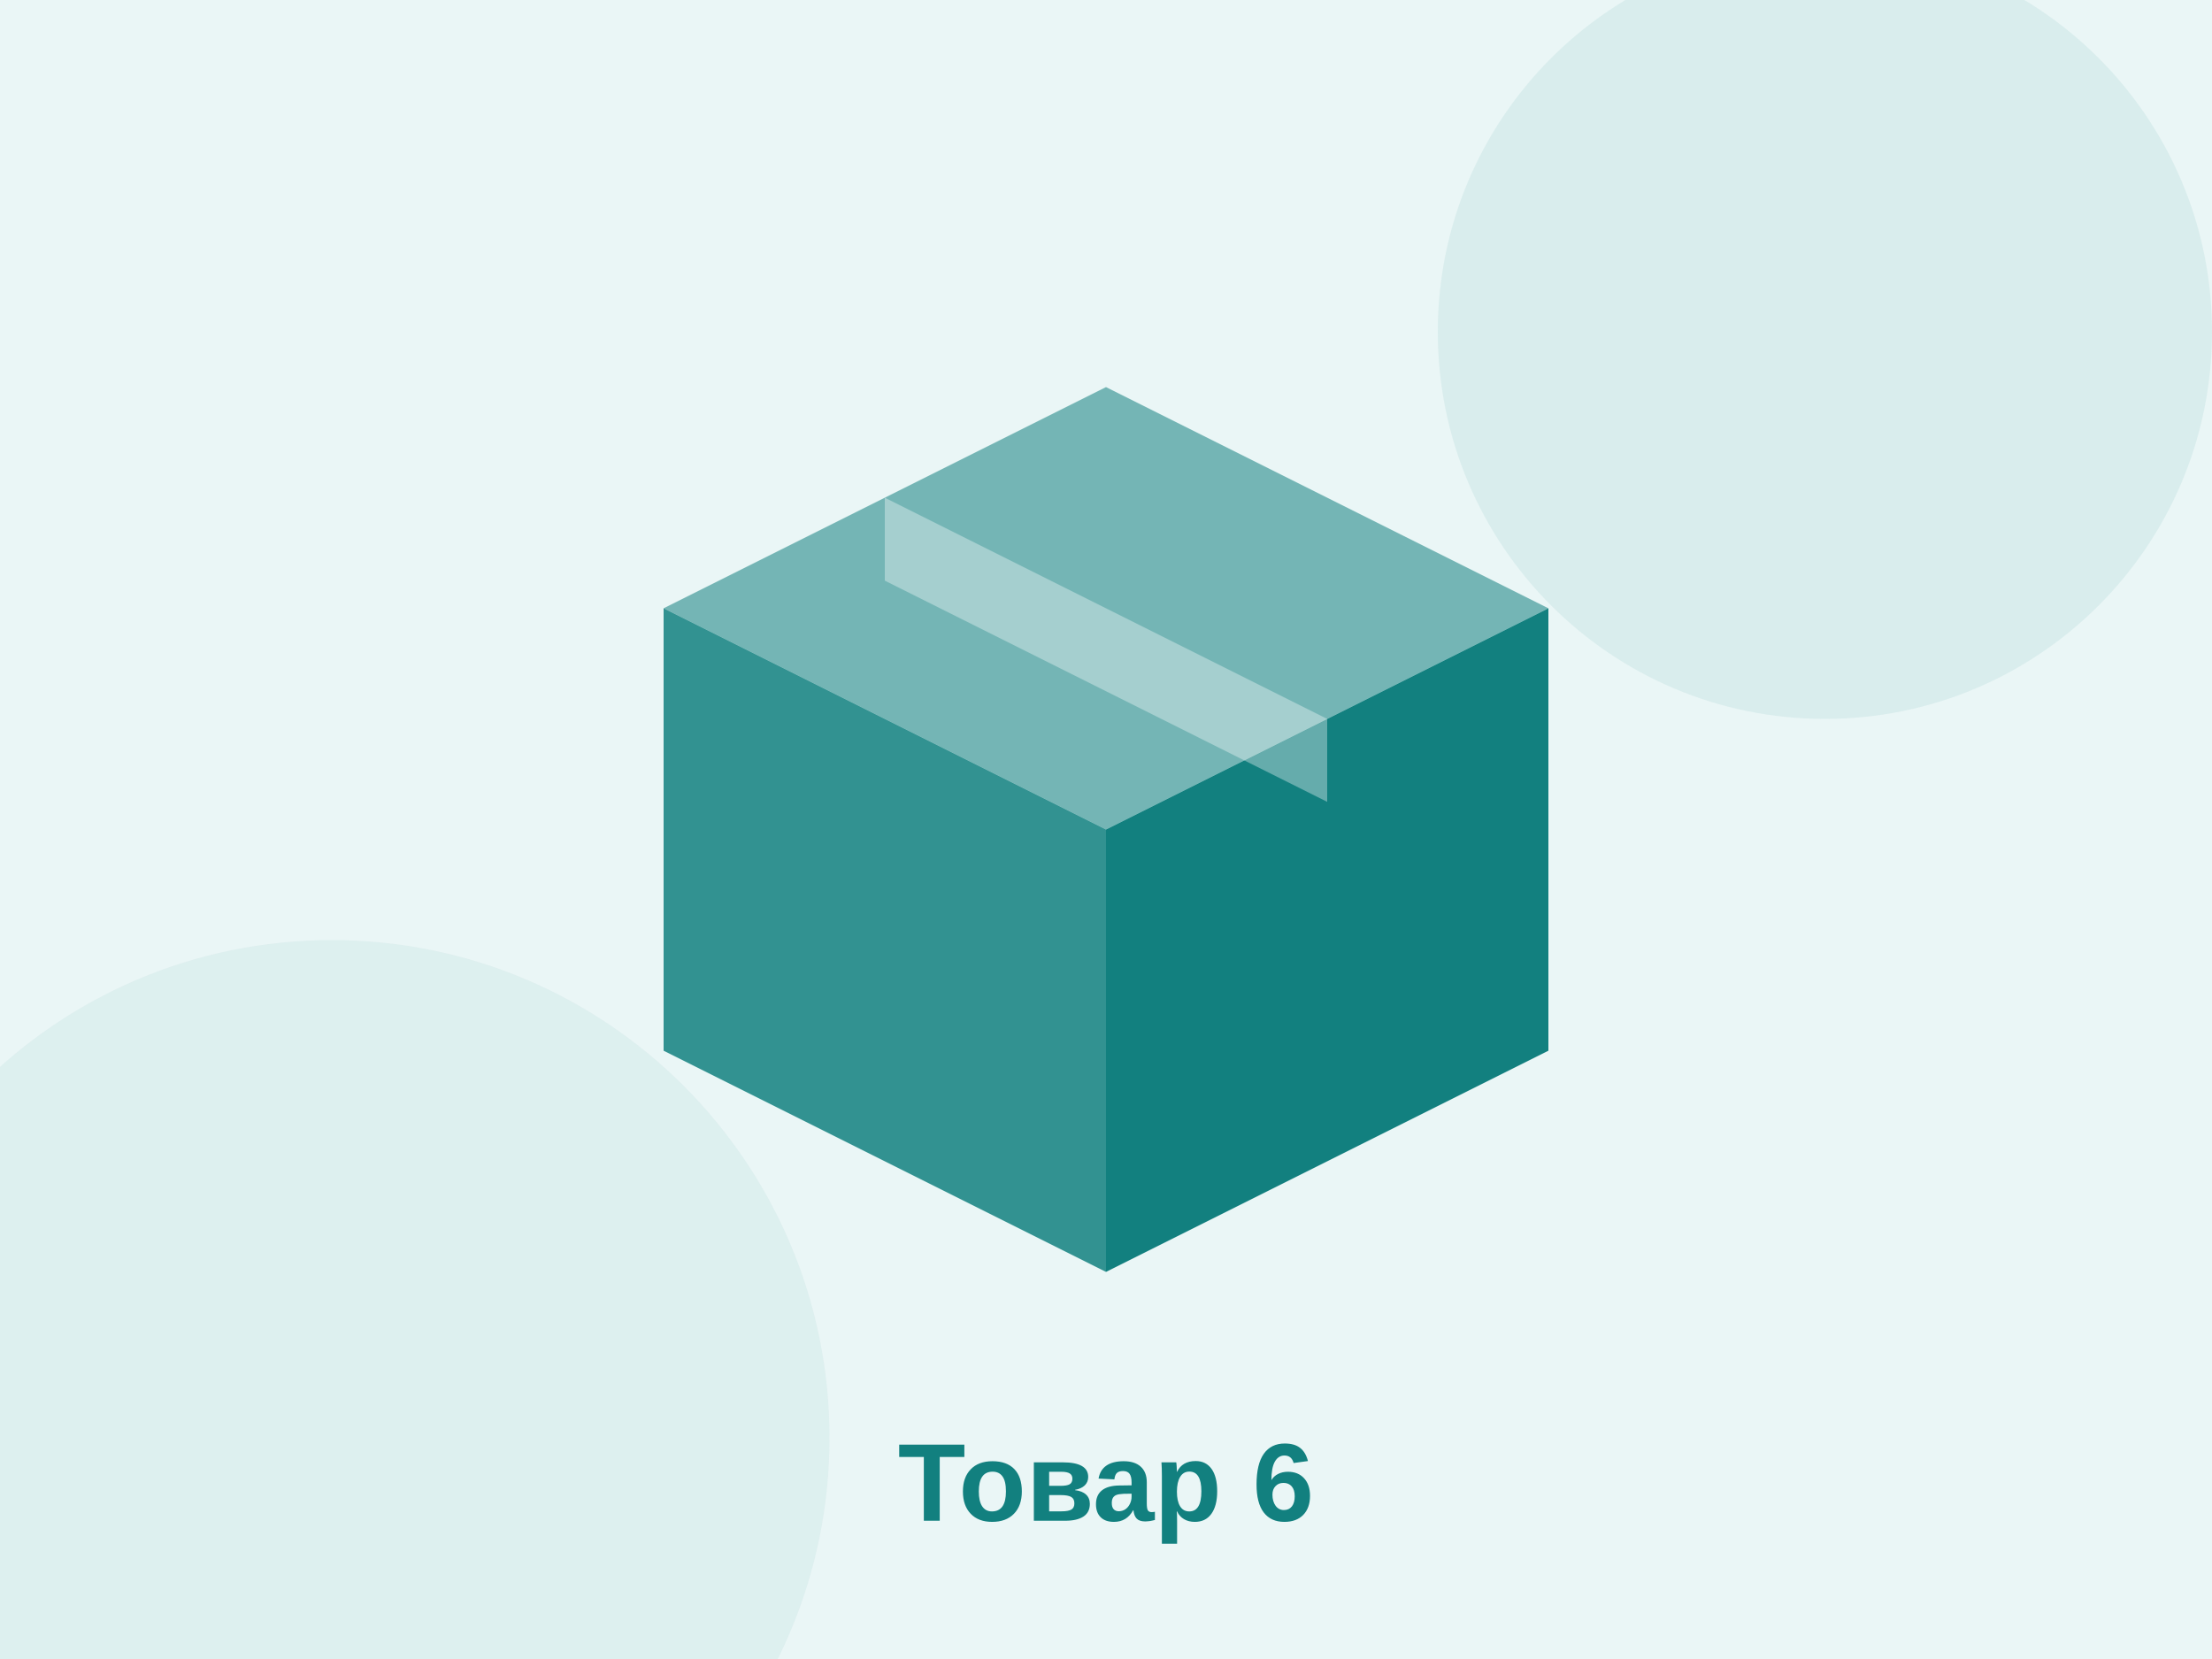
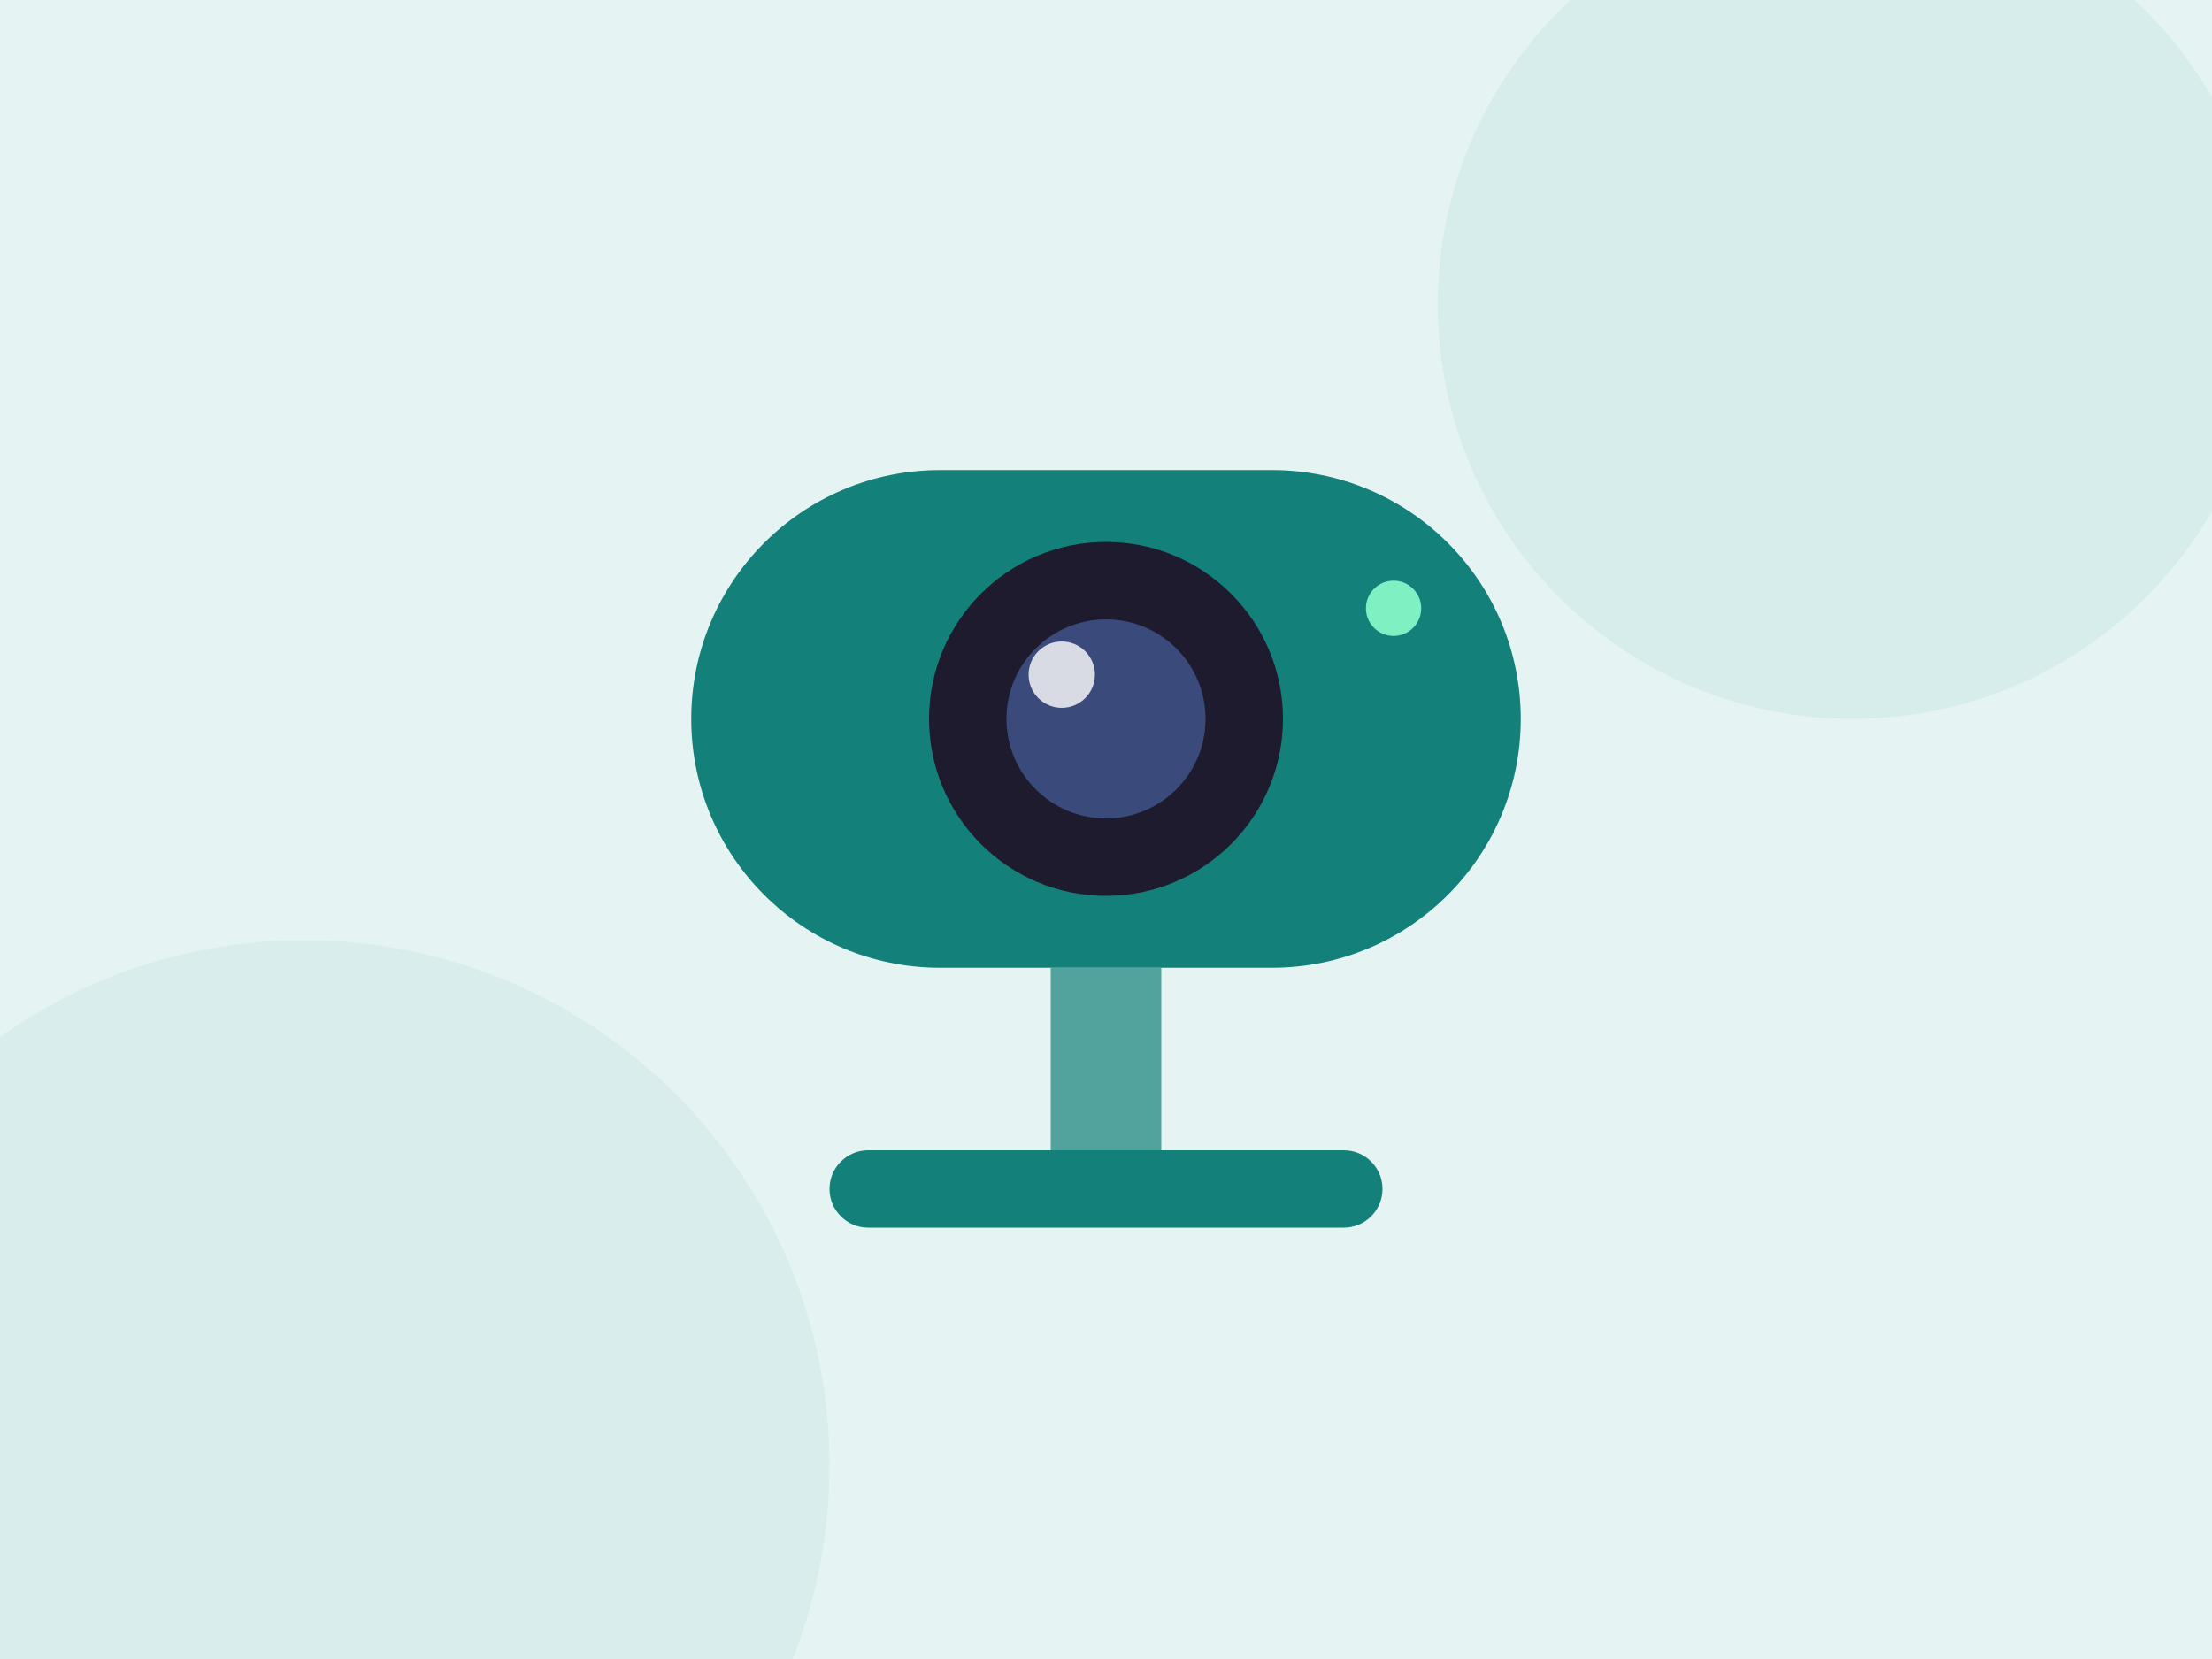
<svg xmlns="http://www.w3.org/2000/svg" width="400" height="300" viewBox="0 0 400 300">
-   <rect width="400" height="300" fill="#eaf6f6" />
-   <circle cx="330" cy="60" r="70" fill="#12807f" opacity="0.08" />
-   <circle cx="60" cy="260" r="90" fill="#12807f" opacity="0.06" />
-   <g transform="translate(200 145)">
-     <polygon points="0,-75 80,-35 0,5 -80,-35" fill="#12807f" opacity="0.55" />
-     <polygon points="-80,-35 0,5 0,85 -80,45" fill="#12807f" opacity="0.85" />
-     <polygon points="80,-35 0,5 0,85 80,45" fill="#12807f" />
-     <polygon points="-40,-55 40,-15 40,0 -40,-40" fill="#ffffff" opacity="0.35" />
-   </g>
-   <text x="200" y="275" text-anchor="middle" font-family="Arial, sans-serif" font-size="20" font-weight="700" fill="#12807f">Товар 6</text>
+   <rect width="400" height="300" fill="#e5f4f3" />
+   <circle cx="335" cy="55" r="75" fill="#14807a" opacity="0.07" />
+   <circle cx="55" cy="265" r="95" fill="#14807a" opacity="0.06" />
+   <rect x="125" y="85" width="150" height="90" rx="45" fill="#14807a" />
+   <circle cx="200" cy="130" r="32" fill="#1e1b2e" />
+   <circle cx="200" cy="130" r="18" fill="#3a4a7a" />
+   <circle cx="192" cy="122" r="6" fill="#ffffff" opacity="0.8" />
+   <circle cx="252" cy="110" r="5" fill="#7ef0c2" />
+   <rect x="190" y="175" width="20" height="35" fill="#14807a" opacity="0.7" />
+   <rect x="150" y="208" width="100" height="14" rx="7" fill="#14807a" />
</svg>
